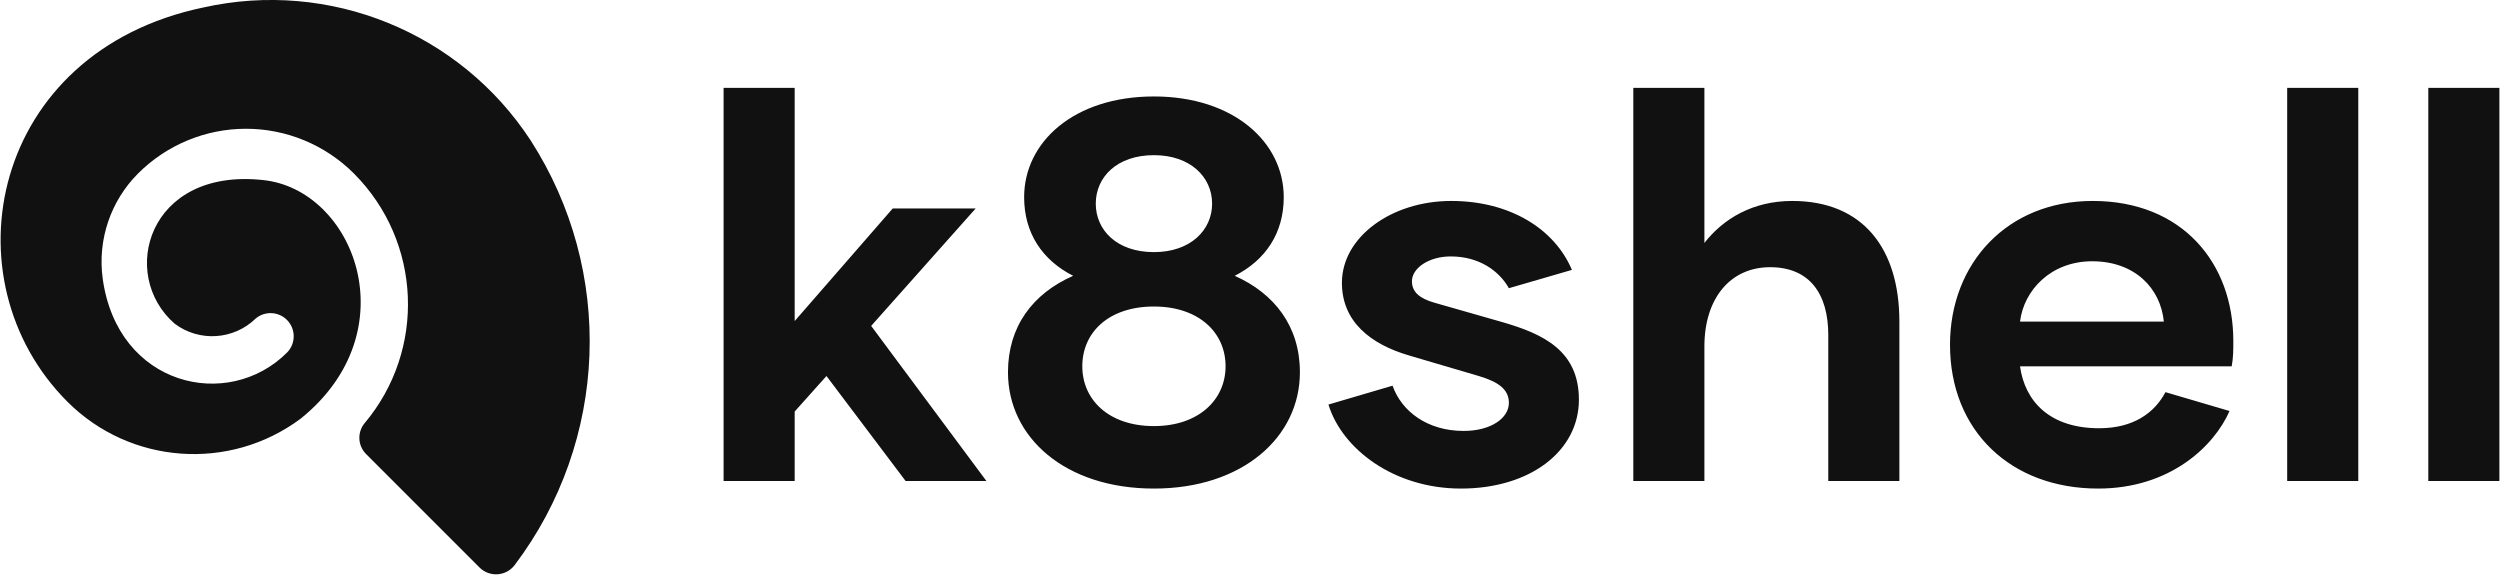
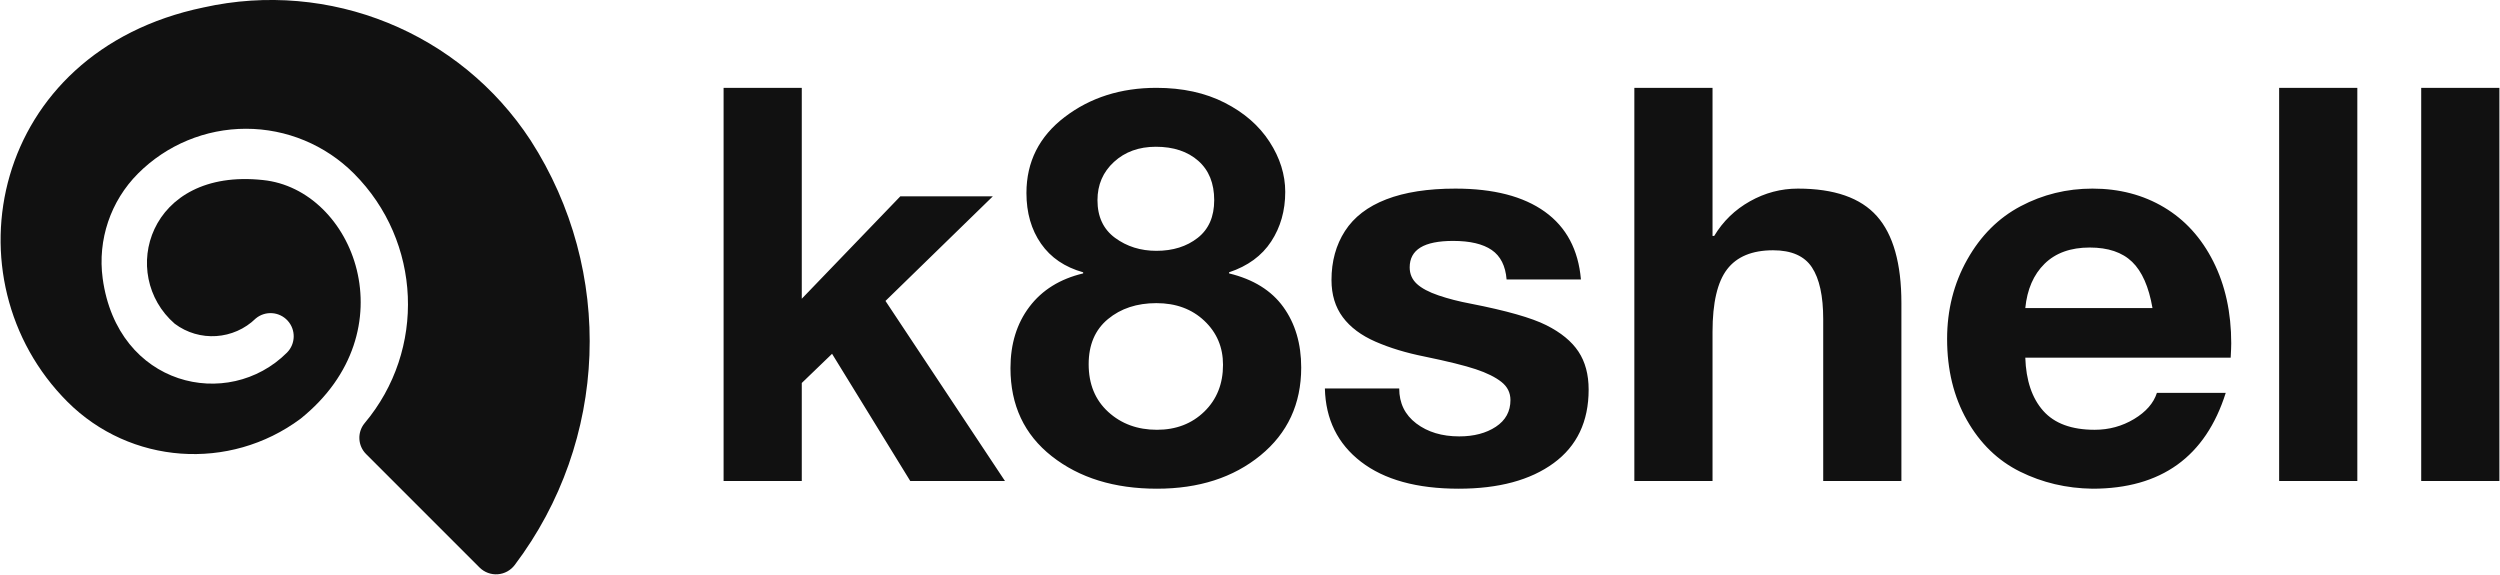
<svg xmlns="http://www.w3.org/2000/svg" width="370" height="85" viewBox="0 0 369.816 84.999" preserveAspectRatio="xMidYMid meet">
  <g transform="matrix(2.905342,0,0,2.905342,-2.907919,-3.949121)" fill="#111">
    <path d="M28,8.51A15.8,15.8,0,0,0,11.33,1.74C.49,4-1.82,15.6,4.41,21.83a9.11,9.11,0,0,0,11.87.86C21.84,18.22,19,11,14.36,10.53,8.5,9.9,7,15.36,9.87,17.85A3.18,3.18,0,0,0,14,17.58a1.18,1.18,0,0,1,1.59,1.74c-3,3-8.64,1.73-9.39-3.78A6.36,6.36,0,0,1,8,10.2a7.77,7.77,0,0,1,11,0,9.42,9.42,0,0,1,.54,12.72,1.17,1.17,0,0,0,.08,1.57l5.78,5.78a1.19,1.19,0,0,0,1.79-.13A18.91,18.91,0,0,0,28,8.51Z" />
  </g>
-   <g transform="matrix(3.985683,0,0,3.985683,101.8186,-8.522684)" fill="#111">
-     <path d="M8.06 20 l-2.94 -3.9 l-1.18 1.32 l0 2.58 l-2.64 0 l0 -14.6 l2.64 0 l0 8.66 l3.64 -4.18 l3.08 0 l-3.88 4.36 l4.28 5.76 l-3 0 z M20.28 12.38 c1.48 0.66 2.42 1.88 2.42 3.58 c0 2.42 -2.14 4.32 -5.42 4.32 c-3.3 0 -5.42 -1.9 -5.42 -4.32 c0 -1.7 0.92 -2.92 2.42 -3.58 c-1.14 -0.58 -1.82 -1.58 -1.82 -2.92 c0 -2.04 1.84 -3.74 4.82 -3.74 c2.96 0 4.82 1.7 4.82 3.74 c0 1.34 -0.68 2.34 -1.82 2.92 z M17.28 7.9 c-1.38 0 -2.16 0.82 -2.16 1.8 s0.78 1.8 2.16 1.8 c1.36 0 2.16 -0.82 2.16 -1.8 s-0.8 -1.8 -2.16 -1.8 z M17.28 17.96 c1.66 0 2.66 -0.98 2.66 -2.22 c0 -1.26 -1 -2.22 -2.66 -2.22 c-1.68 0 -2.66 0.96 -2.66 2.22 c0 1.24 0.98 2.22 2.66 2.22 z M28.68 20.28 c-2.5 0 -4.42 -1.48 -4.92 -3.12 l2.38 -0.7 c0.34 0.96 1.3 1.68 2.64 1.68 c1.02 0 1.68 -0.48 1.68 -1.04 c0 -0.5 -0.38 -0.78 -1.12 -1 l-2.58 -0.76 c-1.44 -0.42 -2.5 -1.26 -2.5 -2.7 c0 -1.7 1.84 -3.04 4.06 -3.04 c2.18 0 3.84 1.04 4.48 2.56 l-2.34 0.68 c-0.36 -0.64 -1.1 -1.18 -2.16 -1.18 c-0.82 0 -1.44 0.44 -1.44 0.92 c0 0.4 0.28 0.64 0.84 0.8 l2.52 0.72 c1.52 0.44 2.84 1.06 2.84 2.88 c0 1.9 -1.8 3.3 -4.38 3.3 z M40.98 9.6 c2.64 0 3.98 1.78 3.98 4.48 l0 5.92 l-2.64 0 l0 -5.42 c0 -1.54 -0.7 -2.52 -2.16 -2.52 c-1.48 0 -2.44 1.16 -2.44 2.94 l0 5 l-2.64 0 l0 -14.6 l2.64 0 l0 5.76 c0.7 -0.9 1.8 -1.56 3.26 -1.56 z M52.34 20.28 c-3.24 0 -5.5 -2.14 -5.5 -5.34 c0 -3.02 2.12 -5.34 5.3 -5.34 c3.32 0 5.22 2.3 5.22 5.2 c0 0.32 0 0.62 -0.06 0.94 l-7.86 0 c0.18 1.3 1.1 2.3 2.94 2.3 c1.28 0 2.06 -0.58 2.46 -1.34 l2.38 0.7 c-0.58 1.32 -2.22 2.88 -4.88 2.88 z M49.44 14.08 l5.34 0 c-0.12 -1.24 -1.08 -2.24 -2.66 -2.24 c-1.54 0 -2.54 1.08 -2.68 2.24 z M59.36 20 l0 -14.6 l2.64 0 l0 14.6 l-2.64 0 z M64.6 20 l0 -14.6 l2.64 0 l0 14.6 l-2.64 0 z" />
+   <g transform="matrix(4.074665,0,0,4.074665,101.54,-10.30708)" fill="#111">
+     <path d="M4.18 5.72 l0 7.66 l3.58 -3.72 l3.36 0 l-3.9 3.8 l4.34 6.54 l-3.44 0 l-2.84 -4.62 l-1.1 1.06 l0 3.56 l-2.84 0 l0 -14.28 l2.84 0 z M17.06 5.72 c0.947 0 1.773 0.18 2.48 0.54 s1.25 0.833 1.63 1.42 s0.57 1.193 0.57 1.82 c0 0.68 -0.17 1.28 -0.51 1.8 s-0.85 0.893 -1.53 1.12 l0 0.04 c0.88 0.213 1.537 0.62 1.97 1.22 s0.65 1.333 0.65 2.2 c0 1.32 -0.493 2.383 -1.48 3.19 s-2.24 1.21 -3.76 1.21 c-1.547 0 -2.82 -0.393 -3.82 -1.18 s-1.5 -1.853 -1.5 -3.2 c0 -0.88 0.23 -1.623 0.69 -2.23 s1.11 -1.01 1.95 -1.21 l0 -0.04 c-0.667 -0.187 -1.177 -0.533 -1.53 -1.04 s-0.53 -1.12 -0.53 -1.84 c0 -1.133 0.463 -2.053 1.39 -2.76 s2.037 -1.06 3.33 -1.06 z M14.92 9.8 c0 0.6 0.213 1.057 0.64 1.37 s0.927 0.47 1.5 0.47 c0.6 0 1.1 -0.157 1.5 -0.47 s0.6 -0.77 0.6 -1.37 c0 -0.613 -0.193 -1.09 -0.58 -1.43 s-0.9 -0.51 -1.54 -0.51 c-0.613 0 -1.12 0.183 -1.52 0.55 s-0.6 0.83 -0.6 1.39 z M14.6 15.76 c0 0.72 0.237 1.297 0.71 1.73 s1.063 0.65 1.77 0.65 c0.693 0 1.267 -0.22 1.72 -0.66 s0.68 -1.007 0.68 -1.7 c0 -0.64 -0.227 -1.173 -0.68 -1.6 s-1.033 -0.64 -1.74 -0.64 s-1.293 0.193 -1.76 0.58 s-0.7 0.933 -0.7 1.64 z M27.92 9.38 c1.387 0 2.47 0.28 3.25 0.84 s1.217 1.38 1.31 2.46 l-2.7 0 c-0.04 -0.493 -0.22 -0.85 -0.54 -1.07 s-0.787 -0.33 -1.4 -0.33 c-0.533 0 -0.93 0.08 -1.19 0.24 s-0.39 0.4 -0.39 0.72 c0 0.24 0.087 0.44 0.26 0.6 s0.437 0.3 0.79 0.42 s0.743 0.22 1.17 0.3 c1.293 0.253 2.207 0.513 2.74 0.78 s0.923 0.587 1.17 0.96 s0.37 0.833 0.37 1.38 c0 1.16 -0.423 2.05 -1.27 2.67 s-1.997 0.93 -3.45 0.93 c-1.52 0 -2.703 -0.327 -3.55 -0.98 s-1.283 -1.54 -1.31 -2.66 l2.7 0 c0 0.533 0.207 0.957 0.62 1.27 s0.933 0.47 1.56 0.47 c0.533 0 0.977 -0.117 1.33 -0.35 s0.53 -0.557 0.53 -0.97 c0 -0.267 -0.11 -0.487 -0.33 -0.66 s-0.53 -0.327 -0.93 -0.46 s-1.02 -0.287 -1.86 -0.46 c-0.667 -0.133 -1.26 -0.313 -1.78 -0.54 s-0.917 -0.523 -1.19 -0.89 s-0.41 -0.817 -0.41 -1.35 c0 -0.68 0.163 -1.273 0.49 -1.78 s0.827 -0.89 1.5 -1.15 s1.51 -0.39 2.51 -0.39 z M37.26 5.72 l0 5.38 l0.06 0 c0.32 -0.533 0.753 -0.953 1.3 -1.26 s1.127 -0.46 1.74 -0.46 c1.32 0 2.277 0.333 2.87 1 s0.89 1.72 0.89 3.16 l0 6.46 l-2.84 0 l0 -5.88 c0 -0.84 -0.137 -1.467 -0.41 -1.88 s-0.743 -0.62 -1.41 -0.62 c-0.76 0 -1.317 0.23 -1.67 0.69 s-0.53 1.217 -0.53 2.27 l0 5.42 l-2.84 0 l0 -14.28 l2.84 0 z M51.06 9.38 c0.973 0 1.84 0.227 2.6 0.68 s1.357 1.11 1.79 1.97 s0.65 1.85 0.65 2.97 c0 0.107 -0.007 0.28 -0.02 0.52 l-7.46 0 c0.027 0.827 0.243 1.47 0.65 1.93 s1.03 0.69 1.87 0.69 c0.52 0 0.997 -0.13 1.43 -0.39 s0.71 -0.577 0.83 -0.95 l2.5 0 c-0.733 2.32 -2.347 3.48 -4.84 3.48 c-0.947 -0.013 -1.823 -0.22 -2.63 -0.62 s-1.45 -1.023 -1.93 -1.87 s-0.72 -1.83 -0.72 -2.95 c0 -1.053 0.243 -2.013 0.73 -2.88 s1.133 -1.513 1.94 -1.94 s1.677 -0.64 2.61 -0.64 z M53.24 13.72 c-0.133 -0.773 -0.38 -1.333 -0.74 -1.68 s-0.873 -0.52 -1.54 -0.52 c-0.693 0 -1.24 0.197 -1.64 0.59 s-0.633 0.93 -0.7 1.61 l4.62 0 z M60.68 5.72 l0 14.28 l-2.84 0 l0 -14.28 l2.84 0 z M65.84 5.72 l0 14.28 l-2.84 0 l0 -14.28 l2.84 0 z" />
  </g>
</svg>
